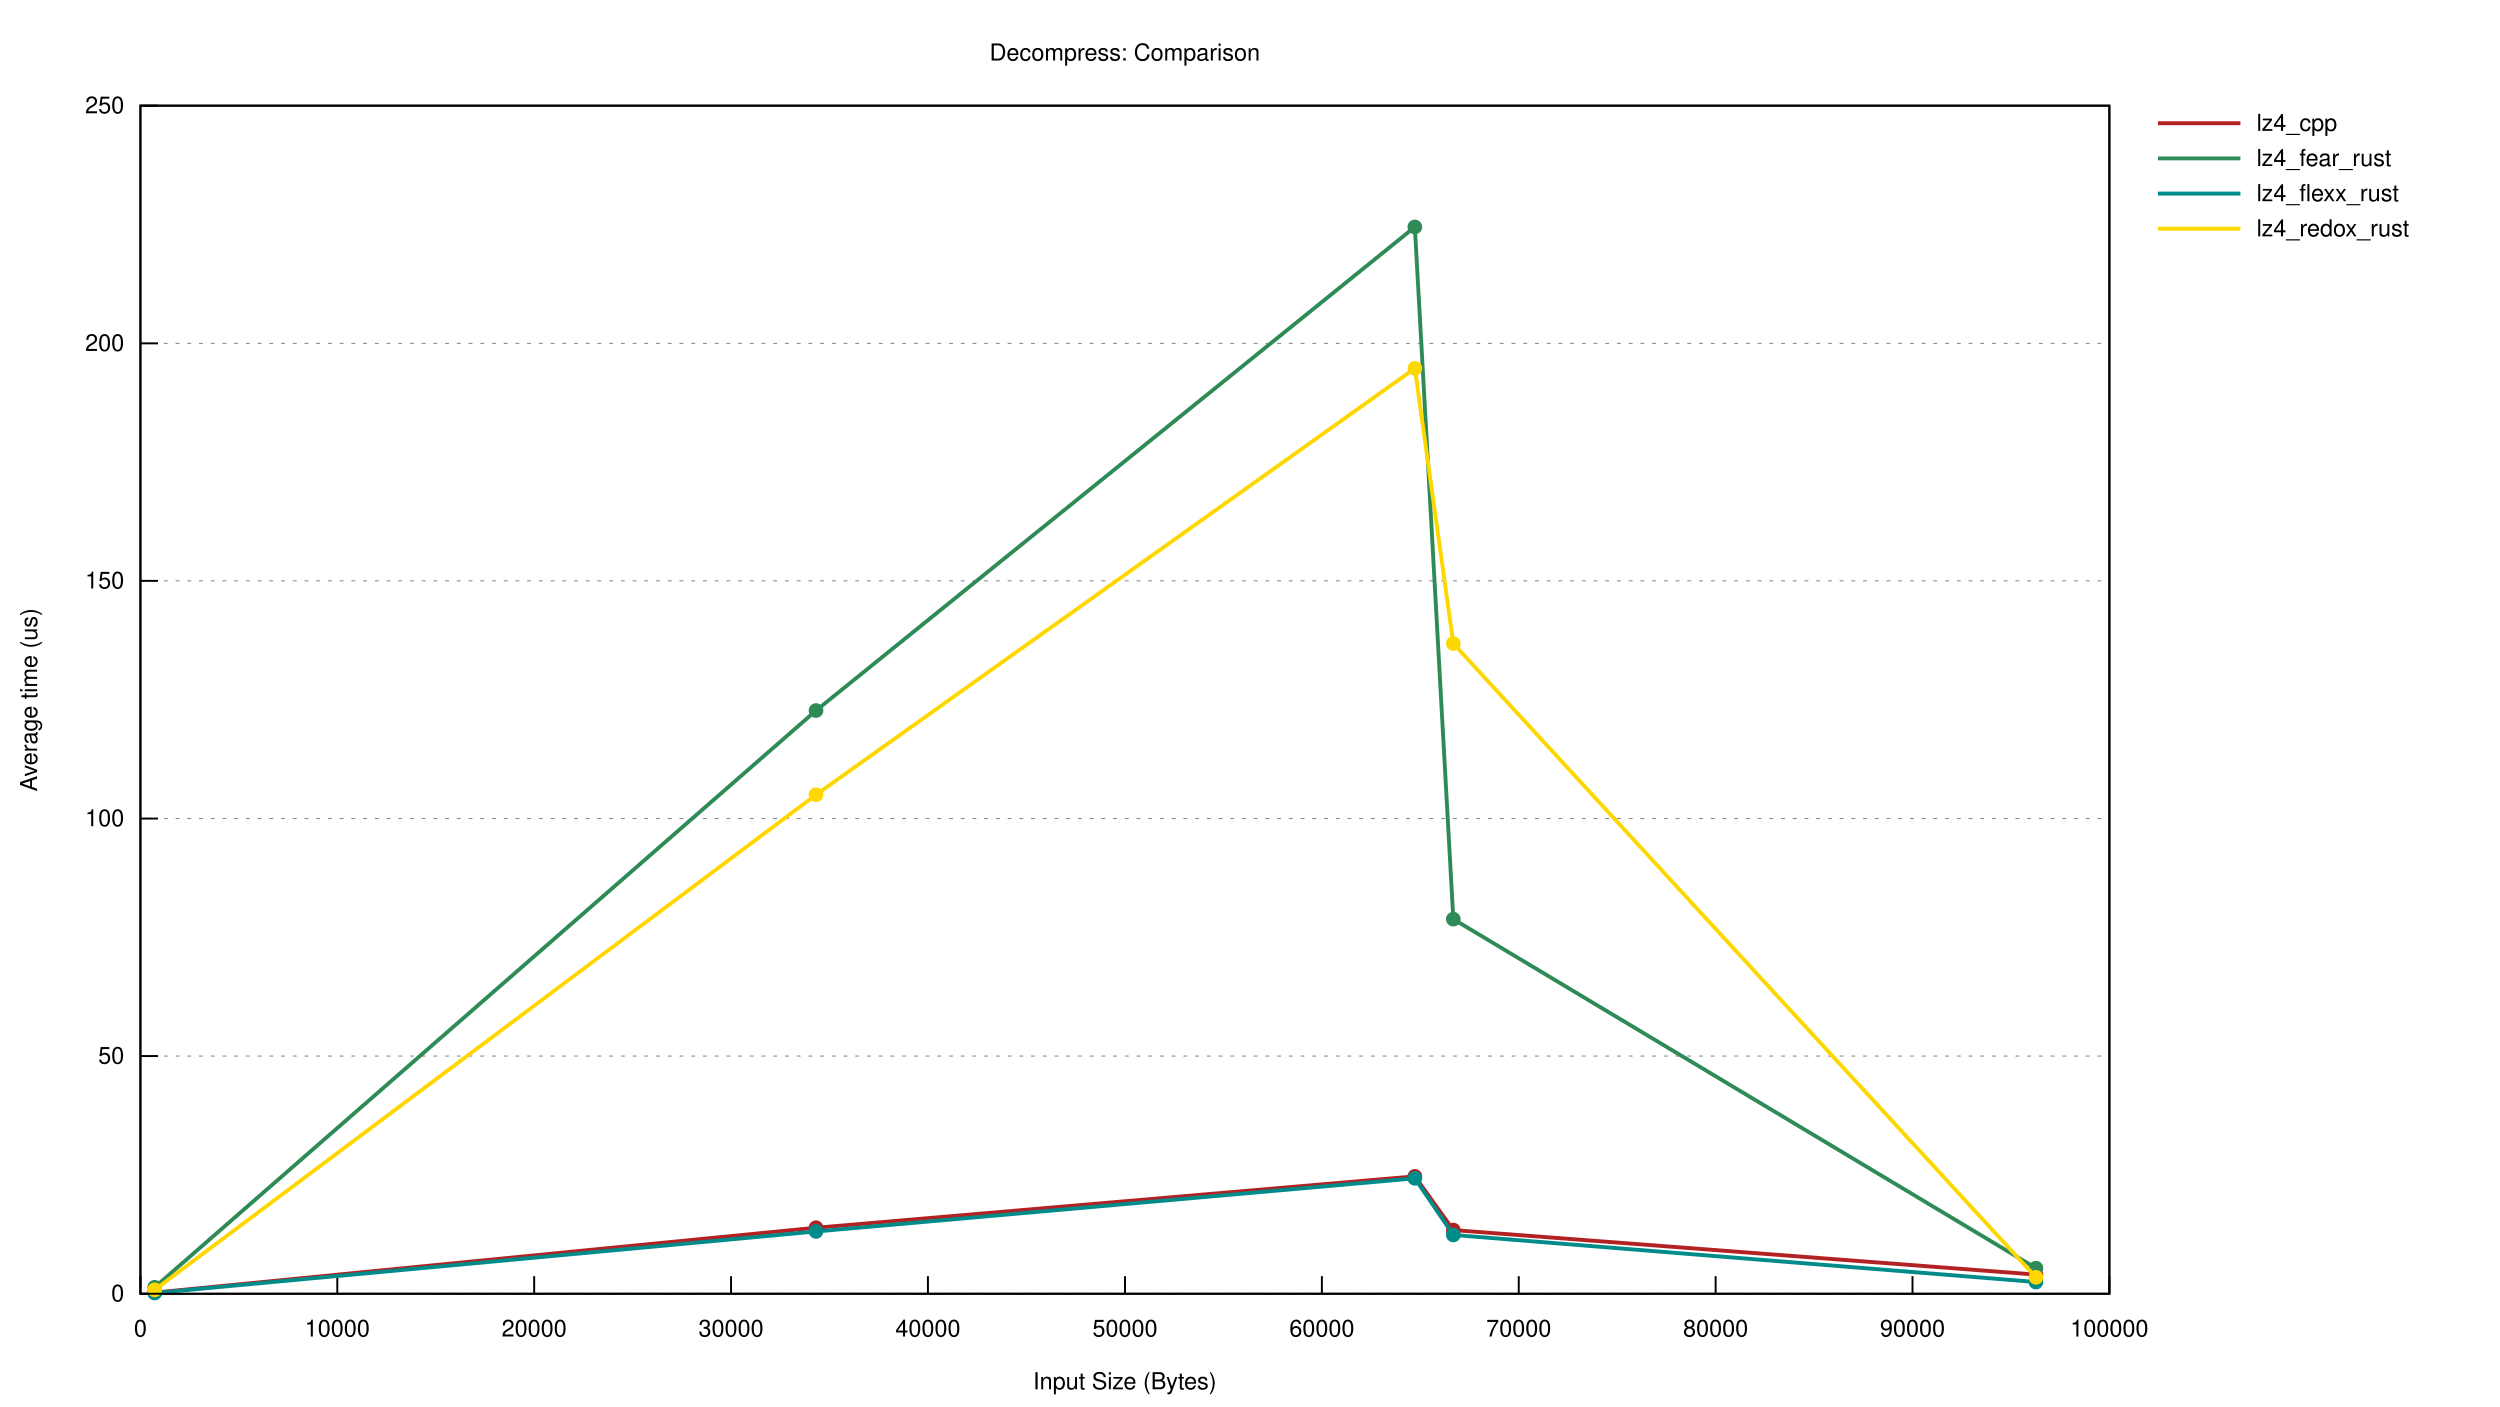
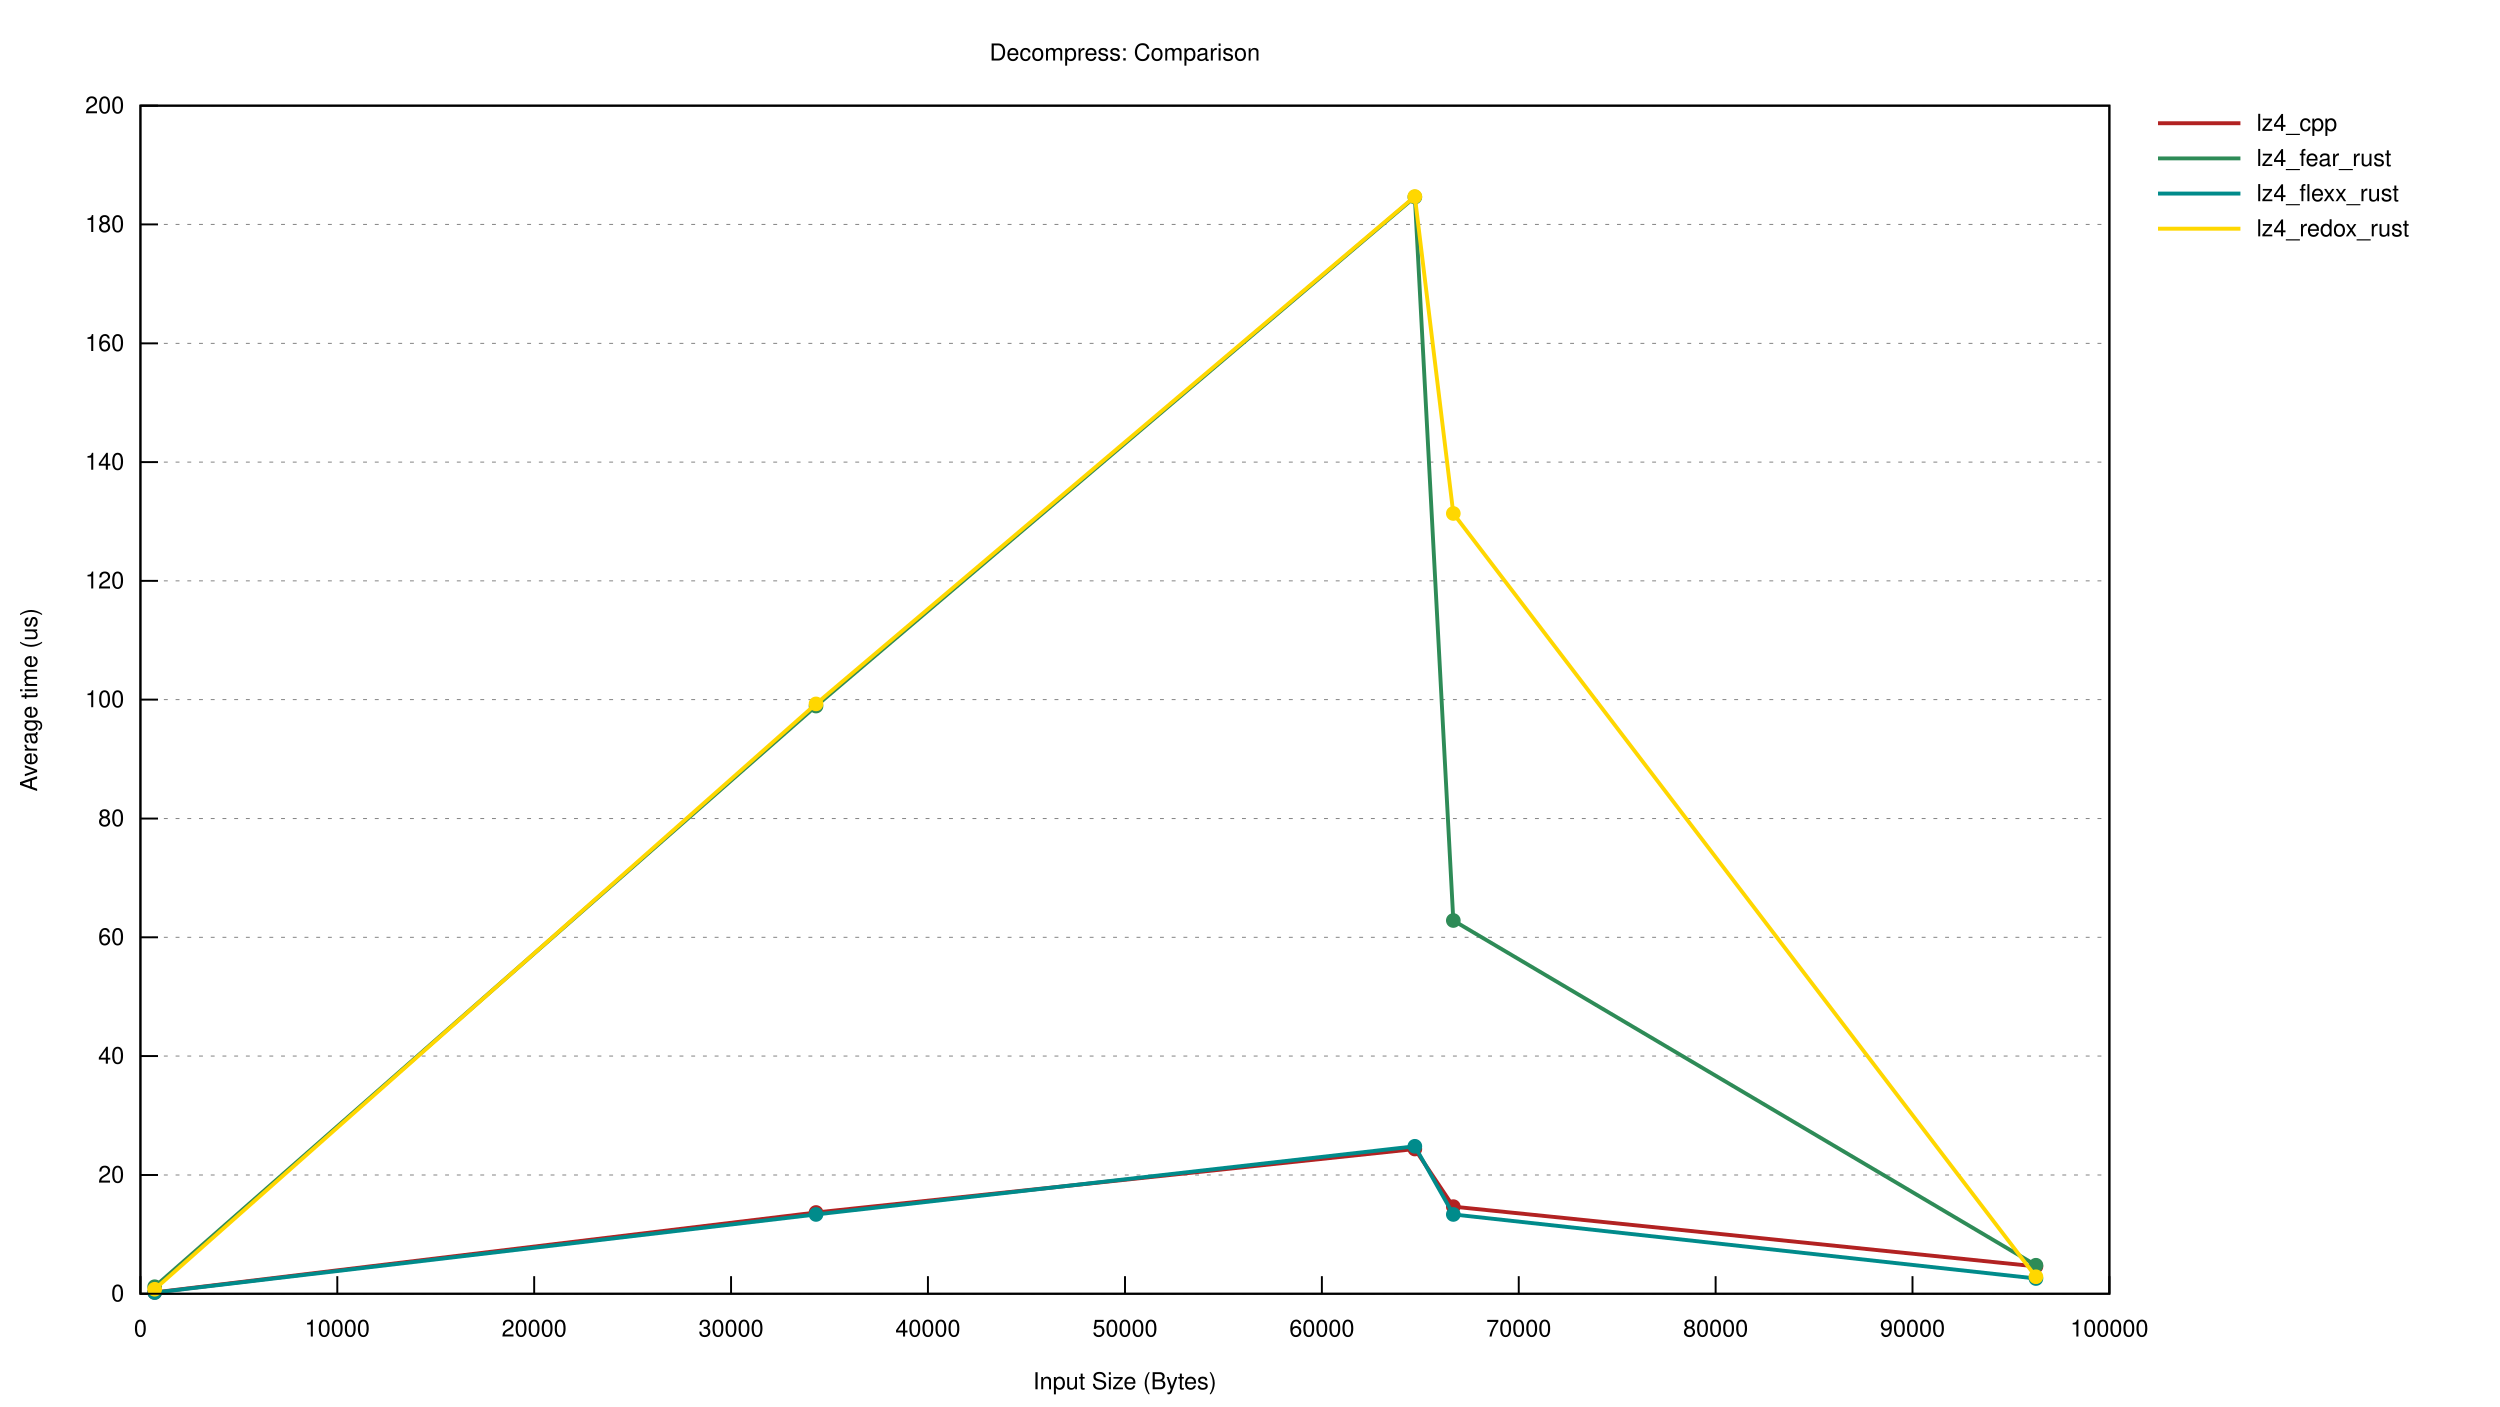
<svg xmlns="http://www.w3.org/2000/svg" xmlns:xlink="http://www.w3.org/1999/xlink" viewBox="0 0 1280 720">
  <g id="gnuplot_canvas">
    <rect x="0" y="0" width="1280" height="720" fill="none" />
    <defs>
      <circle id="gpDot" r="0.5" stroke-width="0.5" stroke="currentColor" />
      <path id="gpPt0" stroke-width="0.222" stroke="currentColor" d="M-1,0 h2 M0,-1 v2" />
      <path id="gpPt1" stroke-width="0.222" stroke="currentColor" d="M-1,-1 L1,1 M1,-1 L-1,1" />
      <path id="gpPt2" stroke-width="0.222" stroke="currentColor" d="M-1,0 L1,0 M0,-1 L0,1 M-1,-1 L1,1 M-1,1 L1,-1" />
      <rect id="gpPt3" stroke-width="0.222" stroke="currentColor" x="-1" y="-1" width="2" height="2" />
      <rect id="gpPt4" stroke-width="0.222" stroke="currentColor" fill="currentColor" x="-1" y="-1" width="2" height="2" />
      <circle id="gpPt5" stroke-width="0.222" stroke="currentColor" cx="0" cy="0" r="1" />
      <use xlink:href="#gpPt5" id="gpPt6" fill="currentColor" stroke="none" />
      <path id="gpPt7" stroke-width="0.222" stroke="currentColor" d="M0,-1.33 L-1.33,0.67 L1.33,0.67 z" />
      <use xlink:href="#gpPt7" id="gpPt8" fill="currentColor" stroke="none" />
      <use xlink:href="#gpPt7" id="gpPt9" stroke="currentColor" transform="rotate(180)" />
      <use xlink:href="#gpPt9" id="gpPt10" fill="currentColor" stroke="none" />
      <use xlink:href="#gpPt3" id="gpPt11" stroke="currentColor" transform="rotate(45)" />
      <use xlink:href="#gpPt11" id="gpPt12" fill="currentColor" stroke="none" />
      <path id="gpPt13" stroke-width="0.222" stroke="currentColor" d="M0,1.330 L1.265,0.411 L0.782,-1.067 L-0.782,-1.076 L-1.265,0.411 z" />
      <use xlink:href="#gpPt13" id="gpPt14" fill="currentColor" stroke="none" />
      <filter id="textbox" filterUnits="objectBoundingBox" x="0" y="0" height="1" width="1">
        <feFlood flood-color="white" flood-opacity="1" result="bgnd" />
        <feComposite in="SourceGraphic" in2="bgnd" operator="atop" />
      </filter>
      <filter id="greybox" filterUnits="objectBoundingBox" x="0" y="0" height="1" width="1">
        <feFlood flood-color="lightgrey" flood-opacity="1" result="grey" />
        <feComposite in="SourceGraphic" in2="grey" operator="atop" />
      </filter>
    </defs>
    <g fill="none" color="white" stroke="currentColor" stroke-width="1.00" stroke-linecap="butt" stroke-linejoin="miter">
</g>
    <g fill="none" color="black" stroke="currentColor" stroke-width="1.00" stroke-linecap="butt" stroke-linejoin="miter">
</g>
    <g fill="none" color="black" stroke="black" stroke-width="0.50" stroke-linecap="butt" stroke-linejoin="miter">
</g>
    <g fill="none" color="gray" stroke="currentColor" stroke-width="0.50" stroke-linecap="butt" stroke-linejoin="miter">
      <path stroke="gray" stroke-dasharray="2,4" class="gridline" d="M71.9,662.4 L1080.0,662.4  " />
    </g>
    <g fill="none" color="gray" stroke="gray" stroke-width="1.00" stroke-linecap="butt" stroke-linejoin="miter">
</g>
    <g fill="none" color="black" stroke="currentColor" stroke-width="1.00" stroke-linecap="butt" stroke-linejoin="miter">
      <path stroke="black" d="M71.9,662.4 L80.9,662.4  " />
      <g transform="translate(63.6,666.3)" stroke="none" fill="black" font-family="Helvetica" font-size="12.00" text-anchor="end">
        <text>
          <tspan font-family="Helvetica"> 0</tspan>
        </text>
      </g>
    </g>
    <g fill="none" color="black" stroke="currentColor" stroke-width="1.00" stroke-linecap="butt" stroke-linejoin="miter">
</g>
    <g fill="none" color="black" stroke="black" stroke-width="0.50" stroke-linecap="butt" stroke-linejoin="miter">
</g>
    <g fill="none" color="gray" stroke="currentColor" stroke-width="0.50" stroke-linecap="butt" stroke-linejoin="miter">
+       <path stroke="gray" stroke-dasharray="2,4" class="gridline" d="M71.9,601.6 L1080.0,601.6  " />
+     </g>
+     <g fill="none" color="gray" stroke="gray" stroke-width="1.00" stroke-linecap="butt" stroke-linejoin="miter">
+ </g>
+     <g fill="none" color="black" stroke="currentColor" stroke-width="1.00" stroke-linecap="butt" stroke-linejoin="miter">
+       <path stroke="black" d="M71.9,601.6 L80.9,601.6  " />
+       <g transform="translate(63.6,605.5)" stroke="none" fill="black" font-family="Helvetica" font-size="12.00" text-anchor="end">
+         <text>
+           <tspan font-family="Helvetica"> 20</tspan>
+         </text>
+       </g>
+     </g>
+     <g fill="none" color="black" stroke="currentColor" stroke-width="1.00" stroke-linecap="butt" stroke-linejoin="miter">
+ </g>
+     <g fill="none" color="black" stroke="black" stroke-width="0.50" stroke-linecap="butt" stroke-linejoin="miter">
+ </g>
+     <g fill="none" color="gray" stroke="currentColor" stroke-width="0.50" stroke-linecap="butt" stroke-linejoin="miter">
      <path stroke="gray" stroke-dasharray="2,4" class="gridline" d="M71.9,540.7 L1080.0,540.7  " />
    </g>
    <g fill="none" color="gray" stroke="gray" stroke-width="1.00" stroke-linecap="butt" stroke-linejoin="miter">
</g>
    <g fill="none" color="black" stroke="currentColor" stroke-width="1.00" stroke-linecap="butt" stroke-linejoin="miter">
      <path stroke="black" d="M71.9,540.7 L80.9,540.7  " />
      <g transform="translate(63.6,544.6)" stroke="none" fill="black" font-family="Helvetica" font-size="12.00" text-anchor="end">
        <text>
-           <tspan font-family="Helvetica"> 50</tspan>
+           <tspan font-family="Helvetica"> 40</tspan>
+         </text>
+       </g>
+     </g>
+     <g fill="none" color="black" stroke="currentColor" stroke-width="1.00" stroke-linecap="butt" stroke-linejoin="miter">
+ </g>
+     <g fill="none" color="black" stroke="black" stroke-width="0.50" stroke-linecap="butt" stroke-linejoin="miter">
+ </g>
+     <g fill="none" color="gray" stroke="currentColor" stroke-width="0.50" stroke-linecap="butt" stroke-linejoin="miter">
+       <path stroke="gray" stroke-dasharray="2,4" class="gridline" d="M71.9,479.9 L1080.0,479.9  " />
+     </g>
+     <g fill="none" color="gray" stroke="gray" stroke-width="1.00" stroke-linecap="butt" stroke-linejoin="miter">
+ </g>
+     <g fill="none" color="black" stroke="currentColor" stroke-width="1.00" stroke-linecap="butt" stroke-linejoin="miter">
+       <path stroke="black" d="M71.9,479.9 L80.9,479.9  " />
+       <g transform="translate(63.6,483.8)" stroke="none" fill="black" font-family="Helvetica" font-size="12.00" text-anchor="end">
+         <text>
+           <tspan font-family="Helvetica"> 60</tspan>
        </text>
      </g>
    </g>
    <g fill="none" color="black" stroke="currentColor" stroke-width="1.00" stroke-linecap="butt" stroke-linejoin="miter">
</g>
    <g fill="none" color="black" stroke="black" stroke-width="0.50" stroke-linecap="butt" stroke-linejoin="miter">
</g>
    <g fill="none" color="gray" stroke="currentColor" stroke-width="0.50" stroke-linecap="butt" stroke-linejoin="miter">
      <path stroke="gray" stroke-dasharray="2,4" class="gridline" d="M71.9,419.1 L1080.0,419.1  " />
    </g>
    <g fill="none" color="gray" stroke="gray" stroke-width="1.00" stroke-linecap="butt" stroke-linejoin="miter">
</g>
    <g fill="none" color="black" stroke="currentColor" stroke-width="1.00" stroke-linecap="butt" stroke-linejoin="miter">
      <path stroke="black" d="M71.9,419.1 L80.9,419.1  " />
      <g transform="translate(63.6,423.0)" stroke="none" fill="black" font-family="Helvetica" font-size="12.00" text-anchor="end">
        <text>
+           <tspan font-family="Helvetica"> 80</tspan>
+         </text>
+       </g>
+     </g>
+     <g fill="none" color="black" stroke="currentColor" stroke-width="1.00" stroke-linecap="butt" stroke-linejoin="miter">
+ </g>
+     <g fill="none" color="black" stroke="black" stroke-width="0.50" stroke-linecap="butt" stroke-linejoin="miter">
+ </g>
+     <g fill="none" color="gray" stroke="currentColor" stroke-width="0.50" stroke-linecap="butt" stroke-linejoin="miter">
+       <path stroke="gray" stroke-dasharray="2,4" class="gridline" d="M71.9,358.2 L1080.0,358.2  " />
+     </g>
+     <g fill="none" color="gray" stroke="gray" stroke-width="1.00" stroke-linecap="butt" stroke-linejoin="miter">
+ </g>
+     <g fill="none" color="black" stroke="currentColor" stroke-width="1.00" stroke-linecap="butt" stroke-linejoin="miter">
+       <path stroke="black" d="M71.9,358.2 L80.9,358.2  " />
+       <g transform="translate(63.6,362.1)" stroke="none" fill="black" font-family="Helvetica" font-size="12.00" text-anchor="end">
+         <text>
          <tspan font-family="Helvetica"> 100</tspan>
        </text>
      </g>
    </g>
    <g fill="none" color="black" stroke="currentColor" stroke-width="1.00" stroke-linecap="butt" stroke-linejoin="miter">
</g>
    <g fill="none" color="black" stroke="black" stroke-width="0.50" stroke-linecap="butt" stroke-linejoin="miter">
</g>
    <g fill="none" color="gray" stroke="currentColor" stroke-width="0.50" stroke-linecap="butt" stroke-linejoin="miter">
      <path stroke="gray" stroke-dasharray="2,4" class="gridline" d="M71.9,297.4 L1080.0,297.4  " />
    </g>
    <g fill="none" color="gray" stroke="gray" stroke-width="1.00" stroke-linecap="butt" stroke-linejoin="miter">
</g>
    <g fill="none" color="black" stroke="currentColor" stroke-width="1.00" stroke-linecap="butt" stroke-linejoin="miter">
      <path stroke="black" d="M71.9,297.4 L80.9,297.4  " />
      <g transform="translate(63.6,301.3)" stroke="none" fill="black" font-family="Helvetica" font-size="12.00" text-anchor="end">
        <text>
-           <tspan font-family="Helvetica"> 150</tspan>
+           <tspan font-family="Helvetica"> 120</tspan>
+         </text>
+       </g>
+     </g>
+     <g fill="none" color="black" stroke="currentColor" stroke-width="1.00" stroke-linecap="butt" stroke-linejoin="miter">
+ </g>
+     <g fill="none" color="black" stroke="black" stroke-width="0.50" stroke-linecap="butt" stroke-linejoin="miter">
+ </g>
+     <g fill="none" color="gray" stroke="currentColor" stroke-width="0.50" stroke-linecap="butt" stroke-linejoin="miter">
+       <path stroke="gray" stroke-dasharray="2,4" class="gridline" d="M71.9,236.6 L1080.0,236.6  " />
+     </g>
+     <g fill="none" color="gray" stroke="gray" stroke-width="1.00" stroke-linecap="butt" stroke-linejoin="miter">
+ </g>
+     <g fill="none" color="black" stroke="currentColor" stroke-width="1.00" stroke-linecap="butt" stroke-linejoin="miter">
+       <path stroke="black" d="M71.9,236.6 L80.9,236.6  " />
+       <g transform="translate(63.6,240.5)" stroke="none" fill="black" font-family="Helvetica" font-size="12.00" text-anchor="end">
+         <text>
+           <tspan font-family="Helvetica"> 140</tspan>
        </text>
      </g>
    </g>
    <g fill="none" color="black" stroke="currentColor" stroke-width="1.00" stroke-linecap="butt" stroke-linejoin="miter">
</g>
    <g fill="none" color="black" stroke="black" stroke-width="0.50" stroke-linecap="butt" stroke-linejoin="miter">
</g>
    <g fill="none" color="gray" stroke="currentColor" stroke-width="0.50" stroke-linecap="butt" stroke-linejoin="miter">
      <path stroke="gray" stroke-dasharray="2,4" class="gridline" d="M71.9,175.8 L1080.0,175.8  " />
    </g>
    <g fill="none" color="gray" stroke="gray" stroke-width="1.00" stroke-linecap="butt" stroke-linejoin="miter">
</g>
    <g fill="none" color="black" stroke="currentColor" stroke-width="1.00" stroke-linecap="butt" stroke-linejoin="miter">
      <path stroke="black" d="M71.9,175.8 L80.9,175.8  " />
      <g transform="translate(63.6,179.7)" stroke="none" fill="black" font-family="Helvetica" font-size="12.00" text-anchor="end">
        <text>
-           <tspan font-family="Helvetica"> 200</tspan>
+           <tspan font-family="Helvetica"> 160</tspan>
+         </text>
+       </g>
+     </g>
+     <g fill="none" color="black" stroke="currentColor" stroke-width="1.00" stroke-linecap="butt" stroke-linejoin="miter">
+ </g>
+     <g fill="none" color="black" stroke="black" stroke-width="0.50" stroke-linecap="butt" stroke-linejoin="miter">
+ </g>
+     <g fill="none" color="gray" stroke="currentColor" stroke-width="0.50" stroke-linecap="butt" stroke-linejoin="miter">
+       <path stroke="gray" stroke-dasharray="2,4" class="gridline" d="M71.9,114.9 L1080.0,114.9  " />
+     </g>
+     <g fill="none" color="gray" stroke="gray" stroke-width="1.00" stroke-linecap="butt" stroke-linejoin="miter">
+ </g>
+     <g fill="none" color="black" stroke="currentColor" stroke-width="1.00" stroke-linecap="butt" stroke-linejoin="miter">
+       <path stroke="black" d="M71.9,114.9 L80.9,114.9  " />
+       <g transform="translate(63.6,118.8)" stroke="none" fill="black" font-family="Helvetica" font-size="12.00" text-anchor="end">
+         <text>
+           <tspan font-family="Helvetica"> 180</tspan>
        </text>
      </g>
    </g>
    <g fill="none" color="black" stroke="currentColor" stroke-width="1.00" stroke-linecap="butt" stroke-linejoin="miter">
</g>
    <g fill="none" color="black" stroke="black" stroke-width="0.50" stroke-linecap="butt" stroke-linejoin="miter">
</g>
    <g fill="none" color="gray" stroke="currentColor" stroke-width="0.50" stroke-linecap="butt" stroke-linejoin="miter">
      <path stroke="gray" stroke-dasharray="2,4" class="gridline" d="M71.9,54.1 L1080.0,54.1  " />
    </g>
    <g fill="none" color="gray" stroke="gray" stroke-width="1.00" stroke-linecap="butt" stroke-linejoin="miter">
</g>
    <g fill="none" color="black" stroke="currentColor" stroke-width="1.00" stroke-linecap="butt" stroke-linejoin="miter">
      <path stroke="black" d="M71.9,54.1 L80.9,54.1  " />
      <g transform="translate(63.6,58.0)" stroke="none" fill="black" font-family="Helvetica" font-size="12.00" text-anchor="end">
        <text>
-           <tspan font-family="Helvetica"> 250</tspan>
+           <tspan font-family="Helvetica"> 200</tspan>
        </text>
      </g>
    </g>
    <g fill="none" color="black" stroke="currentColor" stroke-width="1.00" stroke-linecap="butt" stroke-linejoin="miter">
      <path stroke="black" d="M71.9,662.4 L71.9,653.4  " />
      <g transform="translate(71.9,684.3)" stroke="none" fill="black" font-family="Helvetica" font-size="12.00" text-anchor="middle">
        <text>
          <tspan font-family="Helvetica"> 0</tspan>
        </text>
      </g>
    </g>
    <g fill="none" color="black" stroke="currentColor" stroke-width="1.00" stroke-linecap="butt" stroke-linejoin="miter">
      <path stroke="black" d="M172.7,662.4 L172.7,653.4  " />
      <g transform="translate(172.7,684.3)" stroke="none" fill="black" font-family="Helvetica" font-size="12.00" text-anchor="middle">
        <text>
          <tspan font-family="Helvetica"> 10000</tspan>
        </text>
      </g>
    </g>
    <g fill="none" color="black" stroke="currentColor" stroke-width="1.00" stroke-linecap="butt" stroke-linejoin="miter">
      <path stroke="black" d="M273.5,662.4 L273.5,653.4  " />
      <g transform="translate(273.5,684.3)" stroke="none" fill="black" font-family="Helvetica" font-size="12.00" text-anchor="middle">
        <text>
          <tspan font-family="Helvetica"> 20000</tspan>
        </text>
      </g>
    </g>
    <g fill="none" color="black" stroke="currentColor" stroke-width="1.00" stroke-linecap="butt" stroke-linejoin="miter">
      <path stroke="black" d="M374.3,662.4 L374.3,653.4  " />
      <g transform="translate(374.3,684.3)" stroke="none" fill="black" font-family="Helvetica" font-size="12.00" text-anchor="middle">
        <text>
          <tspan font-family="Helvetica"> 30000</tspan>
        </text>
      </g>
    </g>
    <g fill="none" color="black" stroke="currentColor" stroke-width="1.00" stroke-linecap="butt" stroke-linejoin="miter">
      <path stroke="black" d="M475.1,662.4 L475.1,653.4  " />
      <g transform="translate(475.1,684.3)" stroke="none" fill="black" font-family="Helvetica" font-size="12.00" text-anchor="middle">
        <text>
          <tspan font-family="Helvetica"> 40000</tspan>
        </text>
      </g>
    </g>
    <g fill="none" color="black" stroke="currentColor" stroke-width="1.00" stroke-linecap="butt" stroke-linejoin="miter">
      <path stroke="black" d="M576.0,662.4 L576.0,653.4  " />
      <g transform="translate(576.0,684.3)" stroke="none" fill="black" font-family="Helvetica" font-size="12.00" text-anchor="middle">
        <text>
          <tspan font-family="Helvetica"> 50000</tspan>
        </text>
      </g>
    </g>
    <g fill="none" color="black" stroke="currentColor" stroke-width="1.00" stroke-linecap="butt" stroke-linejoin="miter">
      <path stroke="black" d="M676.8,662.4 L676.8,653.4  " />
      <g transform="translate(676.8,684.3)" stroke="none" fill="black" font-family="Helvetica" font-size="12.00" text-anchor="middle">
        <text>
          <tspan font-family="Helvetica"> 60000</tspan>
        </text>
      </g>
    </g>
    <g fill="none" color="black" stroke="currentColor" stroke-width="1.00" stroke-linecap="butt" stroke-linejoin="miter">
      <path stroke="black" d="M777.6,662.4 L777.6,653.4  " />
      <g transform="translate(777.6,684.3)" stroke="none" fill="black" font-family="Helvetica" font-size="12.00" text-anchor="middle">
        <text>
          <tspan font-family="Helvetica"> 70000</tspan>
        </text>
      </g>
    </g>
    <g fill="none" color="black" stroke="currentColor" stroke-width="1.00" stroke-linecap="butt" stroke-linejoin="miter">
      <path stroke="black" d="M878.4,662.4 L878.4,653.4  " />
      <g transform="translate(878.4,684.3)" stroke="none" fill="black" font-family="Helvetica" font-size="12.00" text-anchor="middle">
        <text>
          <tspan font-family="Helvetica"> 80000</tspan>
        </text>
      </g>
    </g>
    <g fill="none" color="black" stroke="currentColor" stroke-width="1.00" stroke-linecap="butt" stroke-linejoin="miter">
      <path stroke="black" d="M979.2,662.4 L979.2,653.4  " />
      <g transform="translate(979.2,684.3)" stroke="none" fill="black" font-family="Helvetica" font-size="12.00" text-anchor="middle">
        <text>
          <tspan font-family="Helvetica"> 90000</tspan>
        </text>
      </g>
    </g>
    <g fill="none" color="black" stroke="currentColor" stroke-width="1.00" stroke-linecap="butt" stroke-linejoin="miter">
      <path stroke="black" d="M1080.0,662.4 L1080.0,653.4  " />
      <g transform="translate(1080.0,684.3)" stroke="none" fill="black" font-family="Helvetica" font-size="12.00" text-anchor="middle">
        <text>
          <tspan font-family="Helvetica"> 100000</tspan>
        </text>
      </g>
    </g>
    <g fill="none" color="black" stroke="currentColor" stroke-width="1.00" stroke-linecap="butt" stroke-linejoin="miter">
</g>
    <g fill="none" color="black" stroke="currentColor" stroke-width="1.00" stroke-linecap="butt" stroke-linejoin="miter">
      <path stroke="black" d="M71.9,54.1 L71.9,662.4 L1080.0,662.4 L1080.0,54.1 L71.9,54.1 Z  " />
    </g>
    <g fill="none" color="black" stroke="currentColor" stroke-width="1.00" stroke-linecap="butt" stroke-linejoin="miter">
      <g transform="translate(19.0,358.3) rotate(270)" stroke="none" fill="black" font-family="Helvetica" font-size="12.00" text-anchor="middle">
        <text>
          <tspan font-family="Helvetica">Average time (us)</tspan>
        </text>
      </g>
    </g>
    <g fill="none" color="black" stroke="currentColor" stroke-width="1.00" stroke-linecap="butt" stroke-linejoin="miter">
      <g transform="translate(575.9,711.3)" stroke="none" fill="black" font-family="Helvetica" font-size="12.00" text-anchor="middle">
        <text>
          <tspan font-family="Helvetica">Input Size (Bytes)</tspan>
        </text>
      </g>
    </g>
    <g fill="none" color="black" stroke="currentColor" stroke-width="1.00" stroke-linecap="butt" stroke-linejoin="miter">
      <g transform="translate(575.9,31.0)" stroke="none" fill="black" font-family="Helvetica" font-size="12.00" text-anchor="middle">
        <text>
          <tspan font-family="Helvetica">Decompress: Comparison</tspan>
        </text>
      </g>
    </g>
    <g fill="none" color="black" stroke="currentColor" stroke-width="1.00" stroke-linecap="butt" stroke-linejoin="miter">
</g>
    <g id="gnuplot_plot_1">
      <g fill="none" color="white" stroke="currentColor" stroke-width="2.00" stroke-linecap="butt" stroke-linejoin="miter">
</g>
      <g fill="none" color="black" stroke="currentColor" stroke-width="2.00" stroke-linecap="butt" stroke-linejoin="miter">
        <g transform="translate(1155.4,67.0)" stroke="none" fill="black" font-family="Helvetica" font-size="12.00" text-anchor="start">
          <text>
            <tspan font-family="Helvetica">lz4_cpp</tspan>
          </text>
        </g>
      </g>
      <g fill="none" color="black" stroke="currentColor" stroke-width="2.00" stroke-linecap="butt" stroke-linejoin="miter">
-         <path stroke="rgb(178,  34,  34)" d="M1104.9,63.1 L1147.1,63.1 M79.2,661.8 L417.8,628.6 L724.4,602.3 L744.1,629.8 L1042.4,652.6  " />
+         <path stroke="rgb(178,  34,  34)" d="M1104.9,63.1 L1147.1,63.1 M79.2,661.7 L417.8,620.8 L724.4,588.3 L744.1,617.8 L1042.4,648.4  " />
      </g>
    </g>
    <g id="gnuplot_plot_2">
      <g fill="none" color="white" stroke="rgb(178,  34,  34)" stroke-width="1.00" stroke-linecap="butt" stroke-linejoin="miter">
</g>
      <g fill="none" color="black" stroke="currentColor" stroke-width="1.00" stroke-linecap="butt" stroke-linejoin="miter">
-         <use xlink:href="#gpPt6" transform="translate(79.2,661.8) scale(3.38)" color="rgb(178,  34,  34)" />
-         <use xlink:href="#gpPt6" transform="translate(417.8,628.6) scale(3.38)" color="rgb(178,  34,  34)" />
-         <use xlink:href="#gpPt6" transform="translate(724.4,602.3) scale(3.38)" color="rgb(178,  34,  34)" />
-         <use xlink:href="#gpPt6" transform="translate(744.1,629.8) scale(3.38)" color="rgb(178,  34,  34)" />
-         <use xlink:href="#gpPt6" transform="translate(1042.4,652.6) scale(3.38)" color="rgb(178,  34,  34)" />
+         <use xlink:href="#gpPt6" transform="translate(79.2,661.7) scale(3.38)" color="rgb(178,  34,  34)" />
+         <use xlink:href="#gpPt6" transform="translate(417.8,620.8) scale(3.38)" color="rgb(178,  34,  34)" />
+         <use xlink:href="#gpPt6" transform="translate(724.4,588.3) scale(3.38)" color="rgb(178,  34,  34)" />
+         <use xlink:href="#gpPt6" transform="translate(744.1,617.8) scale(3.38)" color="rgb(178,  34,  34)" />
+         <use xlink:href="#gpPt6" transform="translate(1042.4,648.4) scale(3.38)" color="rgb(178,  34,  34)" />
      </g>
    </g>
    <g id="gnuplot_plot_3">
      <g fill="none" color="white" stroke="rgb(178,  34,  34)" stroke-width="2.00" stroke-linecap="butt" stroke-linejoin="miter">
</g>
      <g fill="none" color="black" stroke="currentColor" stroke-width="2.00" stroke-linecap="butt" stroke-linejoin="miter">
        <g transform="translate(1155.4,85.0)" stroke="none" fill="black" font-family="Helvetica" font-size="12.00" text-anchor="start">
          <text>
            <tspan font-family="Helvetica">lz4_fear_rust</tspan>
          </text>
        </g>
      </g>
      <g fill="none" color="black" stroke="currentColor" stroke-width="2.00" stroke-linecap="butt" stroke-linejoin="miter">
-         <path stroke="rgb( 46, 139,  87)" d="M1104.9,81.1 L1147.1,81.1 M79.2,659.1 L417.8,363.8 L724.4,116.2 L744.1,470.6 L1042.4,649.3  " />
+         <path stroke="rgb( 46, 139,  87)" d="M1104.9,81.1 L1147.1,81.1 M79.2,658.8 L417.8,361.5 L724.4,100.9 L744.1,471.3 L1042.4,647.8  " />
      </g>
    </g>
    <g id="gnuplot_plot_4">
      <g fill="none" color="white" stroke="rgb( 46, 139,  87)" stroke-width="1.00" stroke-linecap="butt" stroke-linejoin="miter">
</g>
      <g fill="none" color="black" stroke="currentColor" stroke-width="1.00" stroke-linecap="butt" stroke-linejoin="miter">
-         <use xlink:href="#gpPt6" transform="translate(79.2,659.1) scale(3.38)" color="rgb( 46, 139,  87)" />
-         <use xlink:href="#gpPt6" transform="translate(417.8,363.8) scale(3.38)" color="rgb( 46, 139,  87)" />
-         <use xlink:href="#gpPt6" transform="translate(724.4,116.2) scale(3.38)" color="rgb( 46, 139,  87)" />
-         <use xlink:href="#gpPt6" transform="translate(744.1,470.6) scale(3.38)" color="rgb( 46, 139,  87)" />
-         <use xlink:href="#gpPt6" transform="translate(1042.4,649.3) scale(3.38)" color="rgb( 46, 139,  87)" />
+         <use xlink:href="#gpPt6" transform="translate(79.2,658.8) scale(3.38)" color="rgb( 46, 139,  87)" />
+         <use xlink:href="#gpPt6" transform="translate(417.8,361.5) scale(3.38)" color="rgb( 46, 139,  87)" />
+         <use xlink:href="#gpPt6" transform="translate(724.4,100.9) scale(3.38)" color="rgb( 46, 139,  87)" />
+         <use xlink:href="#gpPt6" transform="translate(744.1,471.3) scale(3.38)" color="rgb( 46, 139,  87)" />
+         <use xlink:href="#gpPt6" transform="translate(1042.4,647.8) scale(3.38)" color="rgb( 46, 139,  87)" />
      </g>
    </g>
    <g id="gnuplot_plot_5">
      <g fill="none" color="white" stroke="rgb( 46, 139,  87)" stroke-width="2.00" stroke-linecap="butt" stroke-linejoin="miter">
</g>
      <g fill="none" color="black" stroke="currentColor" stroke-width="2.00" stroke-linecap="butt" stroke-linejoin="miter">
        <g transform="translate(1155.4,103.0)" stroke="none" fill="black" font-family="Helvetica" font-size="12.00" text-anchor="start">
          <text>
            <tspan font-family="Helvetica">lz4_flexx_rust</tspan>
          </text>
        </g>
      </g>
      <g fill="none" color="black" stroke="currentColor" stroke-width="2.00" stroke-linecap="butt" stroke-linejoin="miter">
-         <path stroke="rgb(  0, 139, 139)" d="M1104.9,99.1 L1147.1,99.1 M79.2,662.0 L417.8,630.5 L724.4,603.3 L744.1,632.3 L1042.4,656.4  " />
+         <path stroke="rgb(  0, 139, 139)" d="M1104.9,99.1 L1147.1,99.1 M79.2,661.8 L417.8,621.8 L724.4,586.9 L744.1,621.8 L1042.4,654.6  " />
      </g>
    </g>
    <g id="gnuplot_plot_6">
      <g fill="none" color="white" stroke="rgb(  0, 139, 139)" stroke-width="1.00" stroke-linecap="butt" stroke-linejoin="miter">
</g>
      <g fill="none" color="black" stroke="currentColor" stroke-width="1.00" stroke-linecap="butt" stroke-linejoin="miter">
-         <use xlink:href="#gpPt6" transform="translate(79.2,662.0) scale(3.38)" color="rgb(  0, 139, 139)" />
-         <use xlink:href="#gpPt6" transform="translate(417.8,630.5) scale(3.38)" color="rgb(  0, 139, 139)" />
-         <use xlink:href="#gpPt6" transform="translate(724.4,603.3) scale(3.38)" color="rgb(  0, 139, 139)" />
-         <use xlink:href="#gpPt6" transform="translate(744.1,632.3) scale(3.38)" color="rgb(  0, 139, 139)" />
-         <use xlink:href="#gpPt6" transform="translate(1042.4,656.4) scale(3.38)" color="rgb(  0, 139, 139)" />
+         <use xlink:href="#gpPt6" transform="translate(79.2,661.8) scale(3.38)" color="rgb(  0, 139, 139)" />
+         <use xlink:href="#gpPt6" transform="translate(417.8,621.8) scale(3.38)" color="rgb(  0, 139, 139)" />
+         <use xlink:href="#gpPt6" transform="translate(724.4,586.9) scale(3.38)" color="rgb(  0, 139, 139)" />
+         <use xlink:href="#gpPt6" transform="translate(744.1,621.8) scale(3.38)" color="rgb(  0, 139, 139)" />
+         <use xlink:href="#gpPt6" transform="translate(1042.4,654.6) scale(3.38)" color="rgb(  0, 139, 139)" />
      </g>
    </g>
    <g id="gnuplot_plot_7">
      <g fill="none" color="white" stroke="rgb(  0, 139, 139)" stroke-width="2.00" stroke-linecap="butt" stroke-linejoin="miter">
</g>
      <g fill="none" color="black" stroke="currentColor" stroke-width="2.00" stroke-linecap="butt" stroke-linejoin="miter">
        <g transform="translate(1155.4,121.0)" stroke="none" fill="black" font-family="Helvetica" font-size="12.00" text-anchor="start">
          <text>
            <tspan font-family="Helvetica">lz4_redox_rust</tspan>
          </text>
        </g>
      </g>
      <g fill="none" color="black" stroke="currentColor" stroke-width="2.00" stroke-linecap="butt" stroke-linejoin="miter">
-         <path stroke="rgb(255, 215,   0)" d="M1104.9,117.1 L1147.1,117.1 M79.2,660.4 L417.8,406.9 L724.4,188.6 L744.1,329.5 L1042.4,654.0  " />
+         <path stroke="rgb(255, 215,   0)" d="M1104.9,117.1 L1147.1,117.1 M79.2,660.1 L417.8,360.4 L724.4,100.6 L744.1,262.9 L1042.4,653.7  " />
      </g>
    </g>
    <g id="gnuplot_plot_8">
      <g fill="none" color="white" stroke="rgb(255, 215,   0)" stroke-width="1.00" stroke-linecap="butt" stroke-linejoin="miter">
</g>
      <g fill="none" color="black" stroke="currentColor" stroke-width="1.00" stroke-linecap="butt" stroke-linejoin="miter">
-         <use xlink:href="#gpPt6" transform="translate(79.2,660.4) scale(3.38)" color="rgb(255, 215,   0)" />
-         <use xlink:href="#gpPt6" transform="translate(417.8,406.9) scale(3.38)" color="rgb(255, 215,   0)" />
-         <use xlink:href="#gpPt6" transform="translate(724.4,188.6) scale(3.38)" color="rgb(255, 215,   0)" />
-         <use xlink:href="#gpPt6" transform="translate(744.1,329.5) scale(3.38)" color="rgb(255, 215,   0)" />
-         <use xlink:href="#gpPt6" transform="translate(1042.4,654.0) scale(3.38)" color="rgb(255, 215,   0)" />
+         <use xlink:href="#gpPt6" transform="translate(79.2,660.1) scale(3.38)" color="rgb(255, 215,   0)" />
+         <use xlink:href="#gpPt6" transform="translate(417.8,360.4) scale(3.38)" color="rgb(255, 215,   0)" />
+         <use xlink:href="#gpPt6" transform="translate(724.4,100.6) scale(3.38)" color="rgb(255, 215,   0)" />
+         <use xlink:href="#gpPt6" transform="translate(744.1,262.9) scale(3.38)" color="rgb(255, 215,   0)" />
+         <use xlink:href="#gpPt6" transform="translate(1042.4,653.7) scale(3.38)" color="rgb(255, 215,   0)" />
      </g>
    </g>
    <g fill="none" color="white" stroke="rgb(255, 215,   0)" stroke-width="2.00" stroke-linecap="butt" stroke-linejoin="miter">
</g>
    <g fill="none" color="black" stroke="currentColor" stroke-width="2.00" stroke-linecap="butt" stroke-linejoin="miter">
</g>
    <g fill="none" color="black" stroke="black" stroke-width="1.00" stroke-linecap="butt" stroke-linejoin="miter">
</g>
    <g fill="none" color="black" stroke="currentColor" stroke-width="1.00" stroke-linecap="butt" stroke-linejoin="miter">
      <path stroke="black" d="M71.9,54.1 L71.9,662.4 L1080.0,662.4 L1080.0,54.1 L71.9,54.1 Z  " />
    </g>
    <g fill="none" color="black" stroke="currentColor" stroke-width="1.00" stroke-linecap="butt" stroke-linejoin="miter">
</g>
  </g>
</svg>
